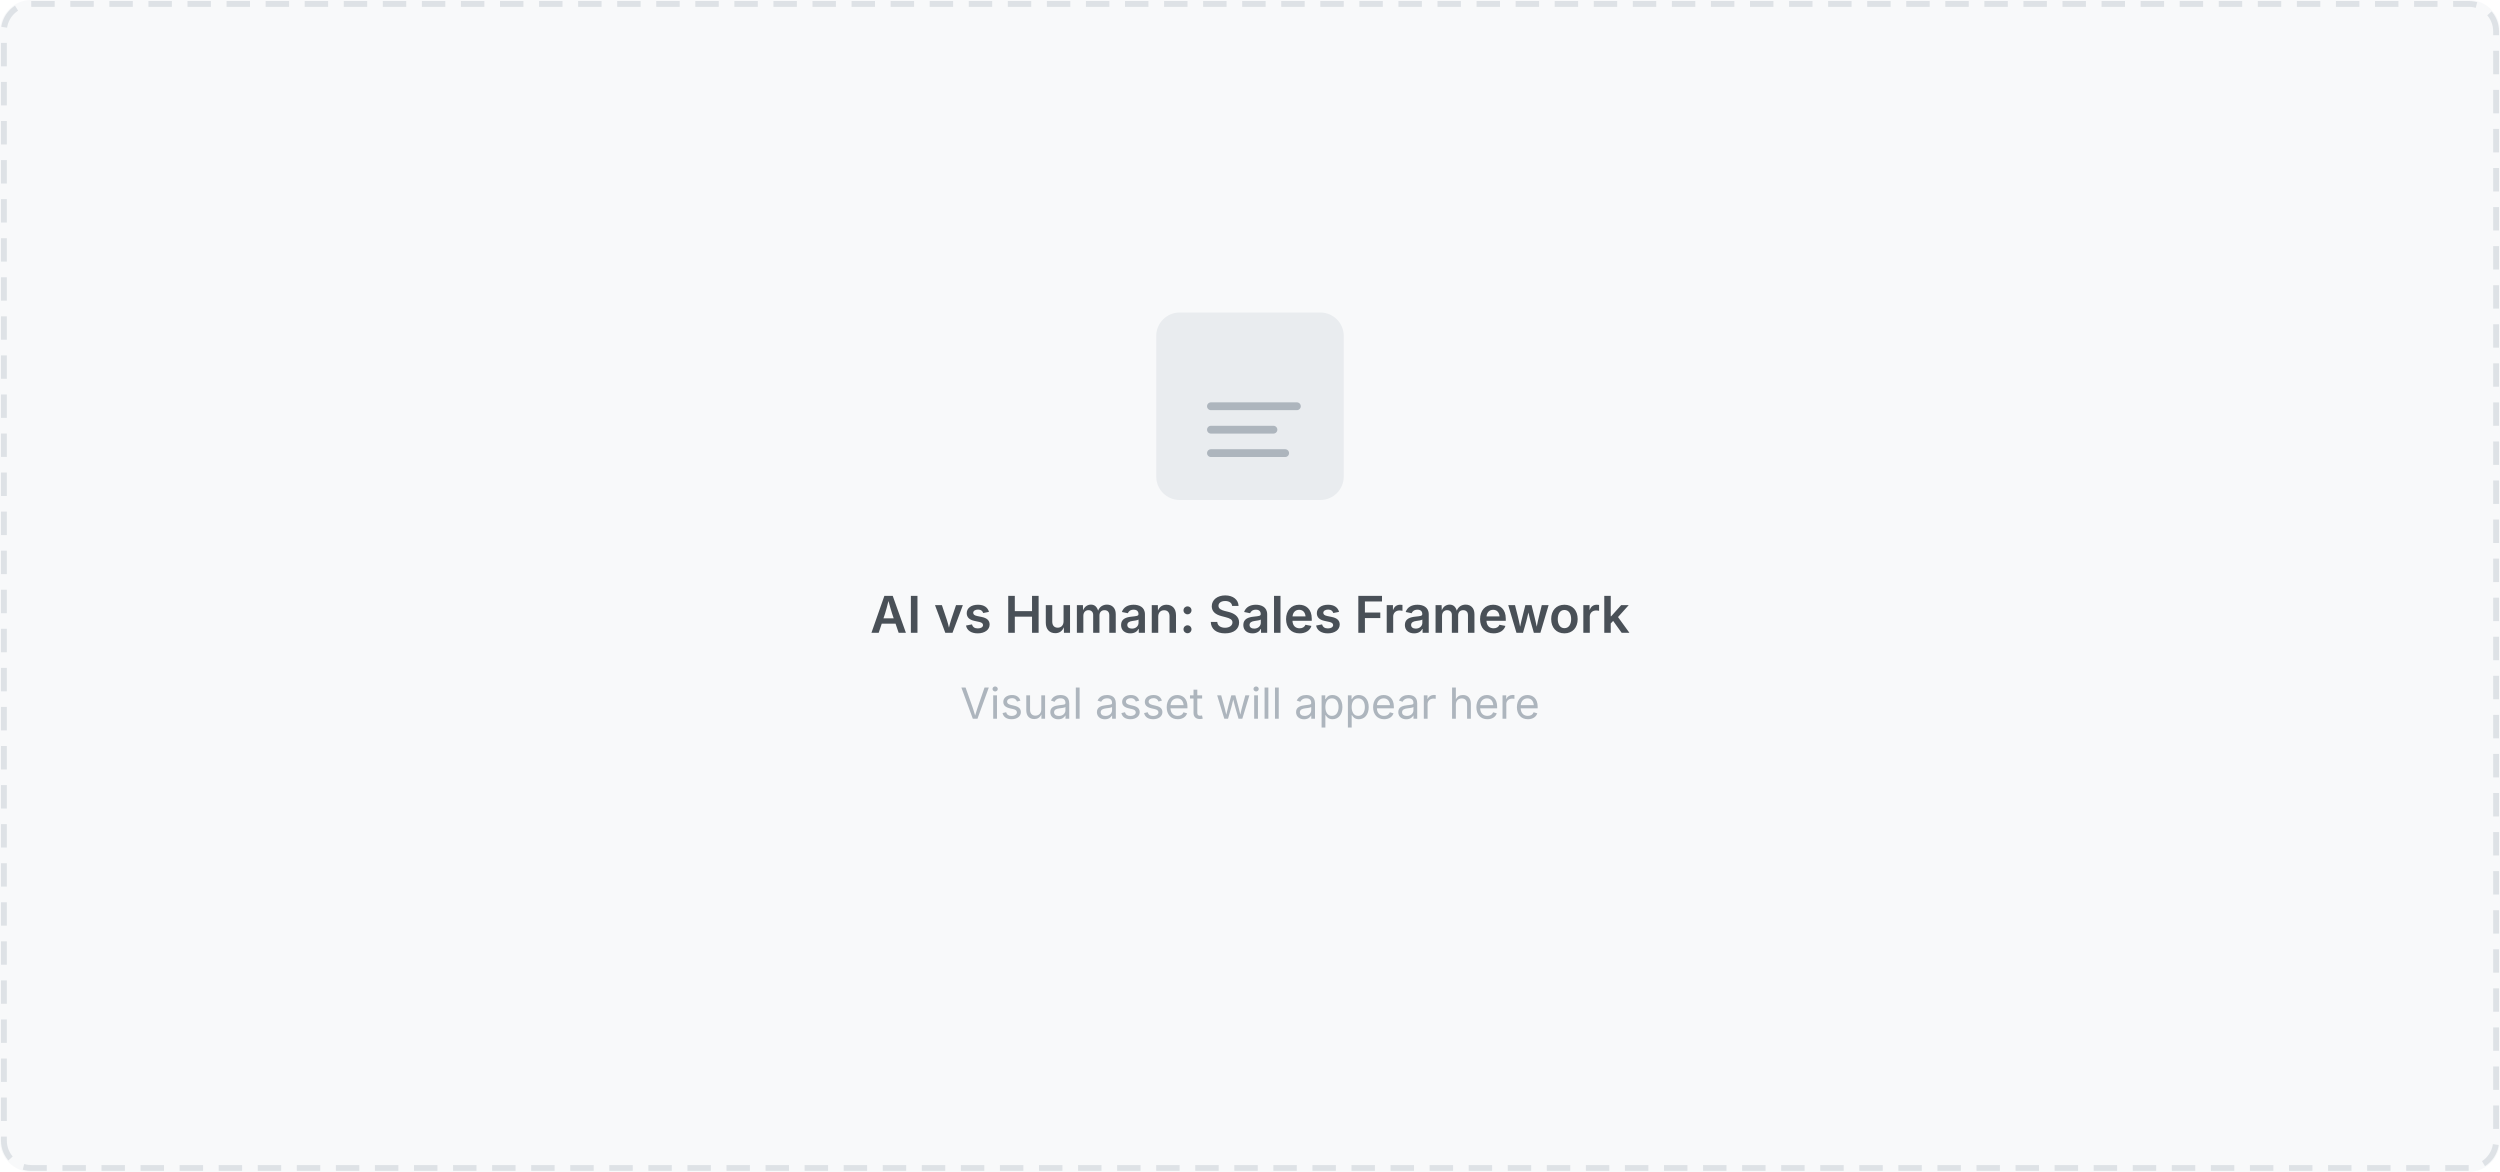
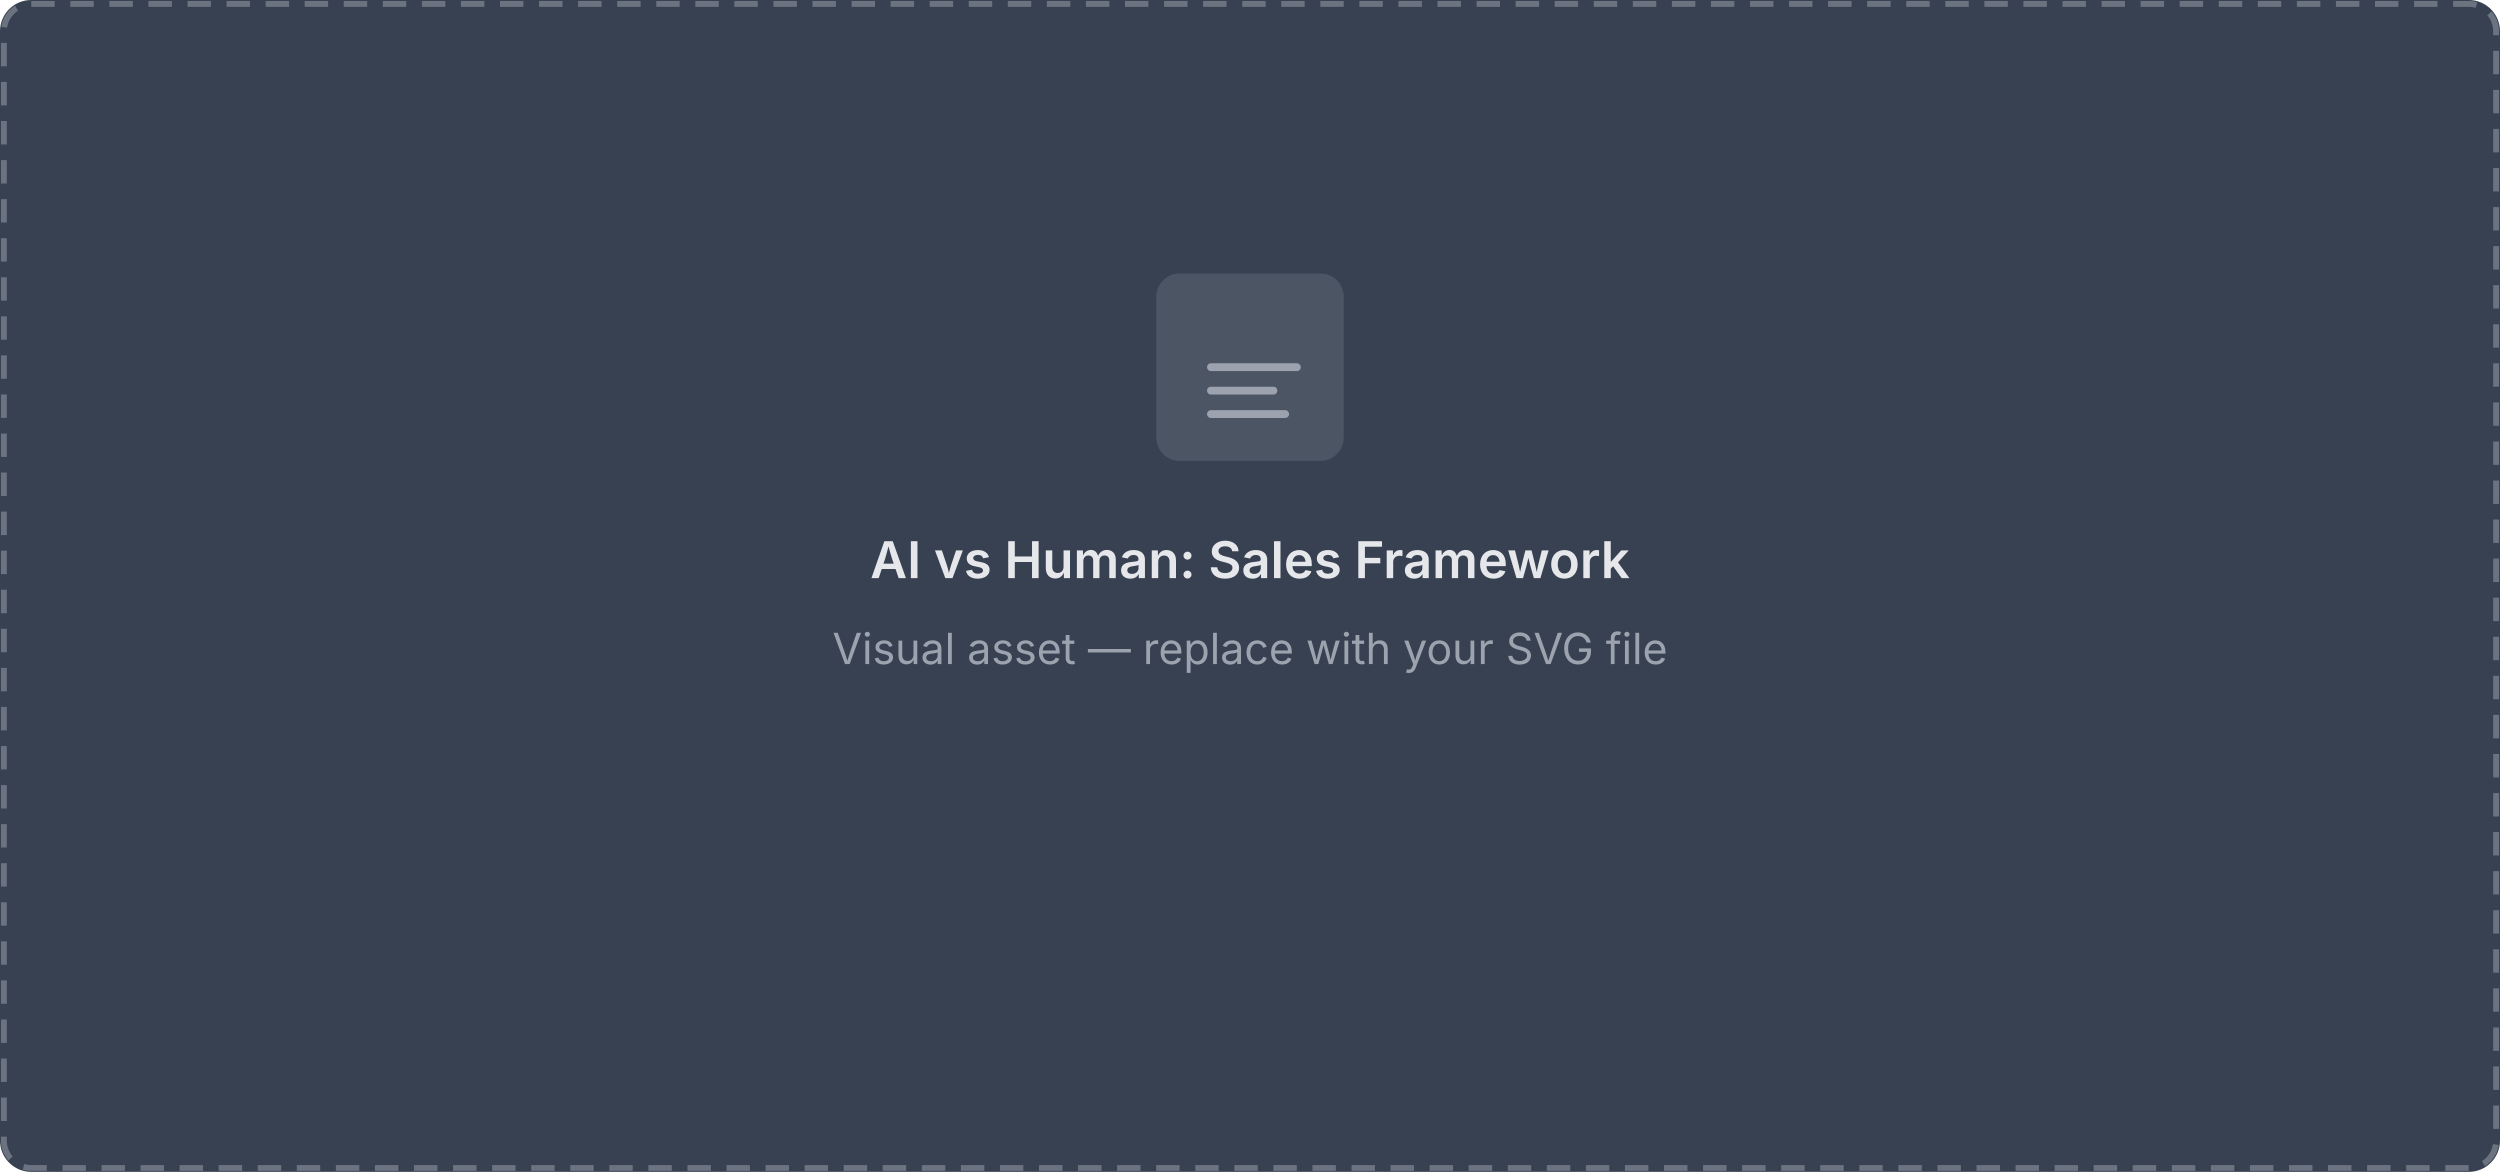
<svg xmlns="http://www.w3.org/2000/svg" viewBox="0 0 640 300" width="640" height="300" role="img" aria-label="AI vs Human: Sales Framework — asset pending">
-   <rect width="640" height="300" fill="#f8f9fa" rx="8" />
-   <rect x="1" y="1" width="638" height="298" fill="none" stroke="#dee2e6" stroke-width="1.5" stroke-dasharray="6,4" rx="7" />
-   <rect x="296" y="80" width="48" height="48" rx="6" fill="#e9ecef" />
-   <line x1="310" y1="104" x2="332" y2="104" stroke="#adb5bd" stroke-width="2" stroke-linecap="round" />
-   <line x1="310" y1="110" x2="326" y2="110" stroke="#adb5bd" stroke-width="2" stroke-linecap="round" />
-   <line x1="310" y1="116" x2="329" y2="116" stroke="#adb5bd" stroke-width="2" stroke-linecap="round" />
-   <text x="320" y="162" font-family="system-ui,-apple-system,sans-serif" font-size="13" fill="#495057" text-anchor="middle" font-weight="600">AI vs Human: Sales Framework</text>
-   <text x="320" y="184" font-family="system-ui,-apple-system,sans-serif" font-size="11" fill="#adb5bd" text-anchor="middle">Visual asset will appear here</text>
+   <rect width="640" height="300" fill="#374151" rx="8" />
+   <rect x="1" y="1" width="638" height="298" fill="none" stroke="#6b7280" stroke-width="1.5" stroke-dasharray="6,4" rx="7" />
+   <rect x="296" y="70" width="48" height="48" rx="6" fill="#4b5563" />
+   <line x1="310" y1="94" x2="332" y2="94" stroke="#9ca3af" stroke-width="2" stroke-linecap="round" />
+   <line x1="310" y1="100" x2="326" y2="100" stroke="#9ca3af" stroke-width="2" stroke-linecap="round" />
+   <line x1="310" y1="106" x2="329" y2="106" stroke="#9ca3af" stroke-width="2" stroke-linecap="round" />
+   <text x="320" y="148" font-family="system-ui,-apple-system,sans-serif" font-size="13" fill="#e5e7eb" text-anchor="middle" font-weight="600">AI vs Human: Sales Framework</text>
+   <text x="320" y="170" font-family="system-ui,-apple-system,sans-serif" font-size="11" fill="#9ca3af" text-anchor="middle">Visual asset — replace with your SVG file</text>
</svg>
